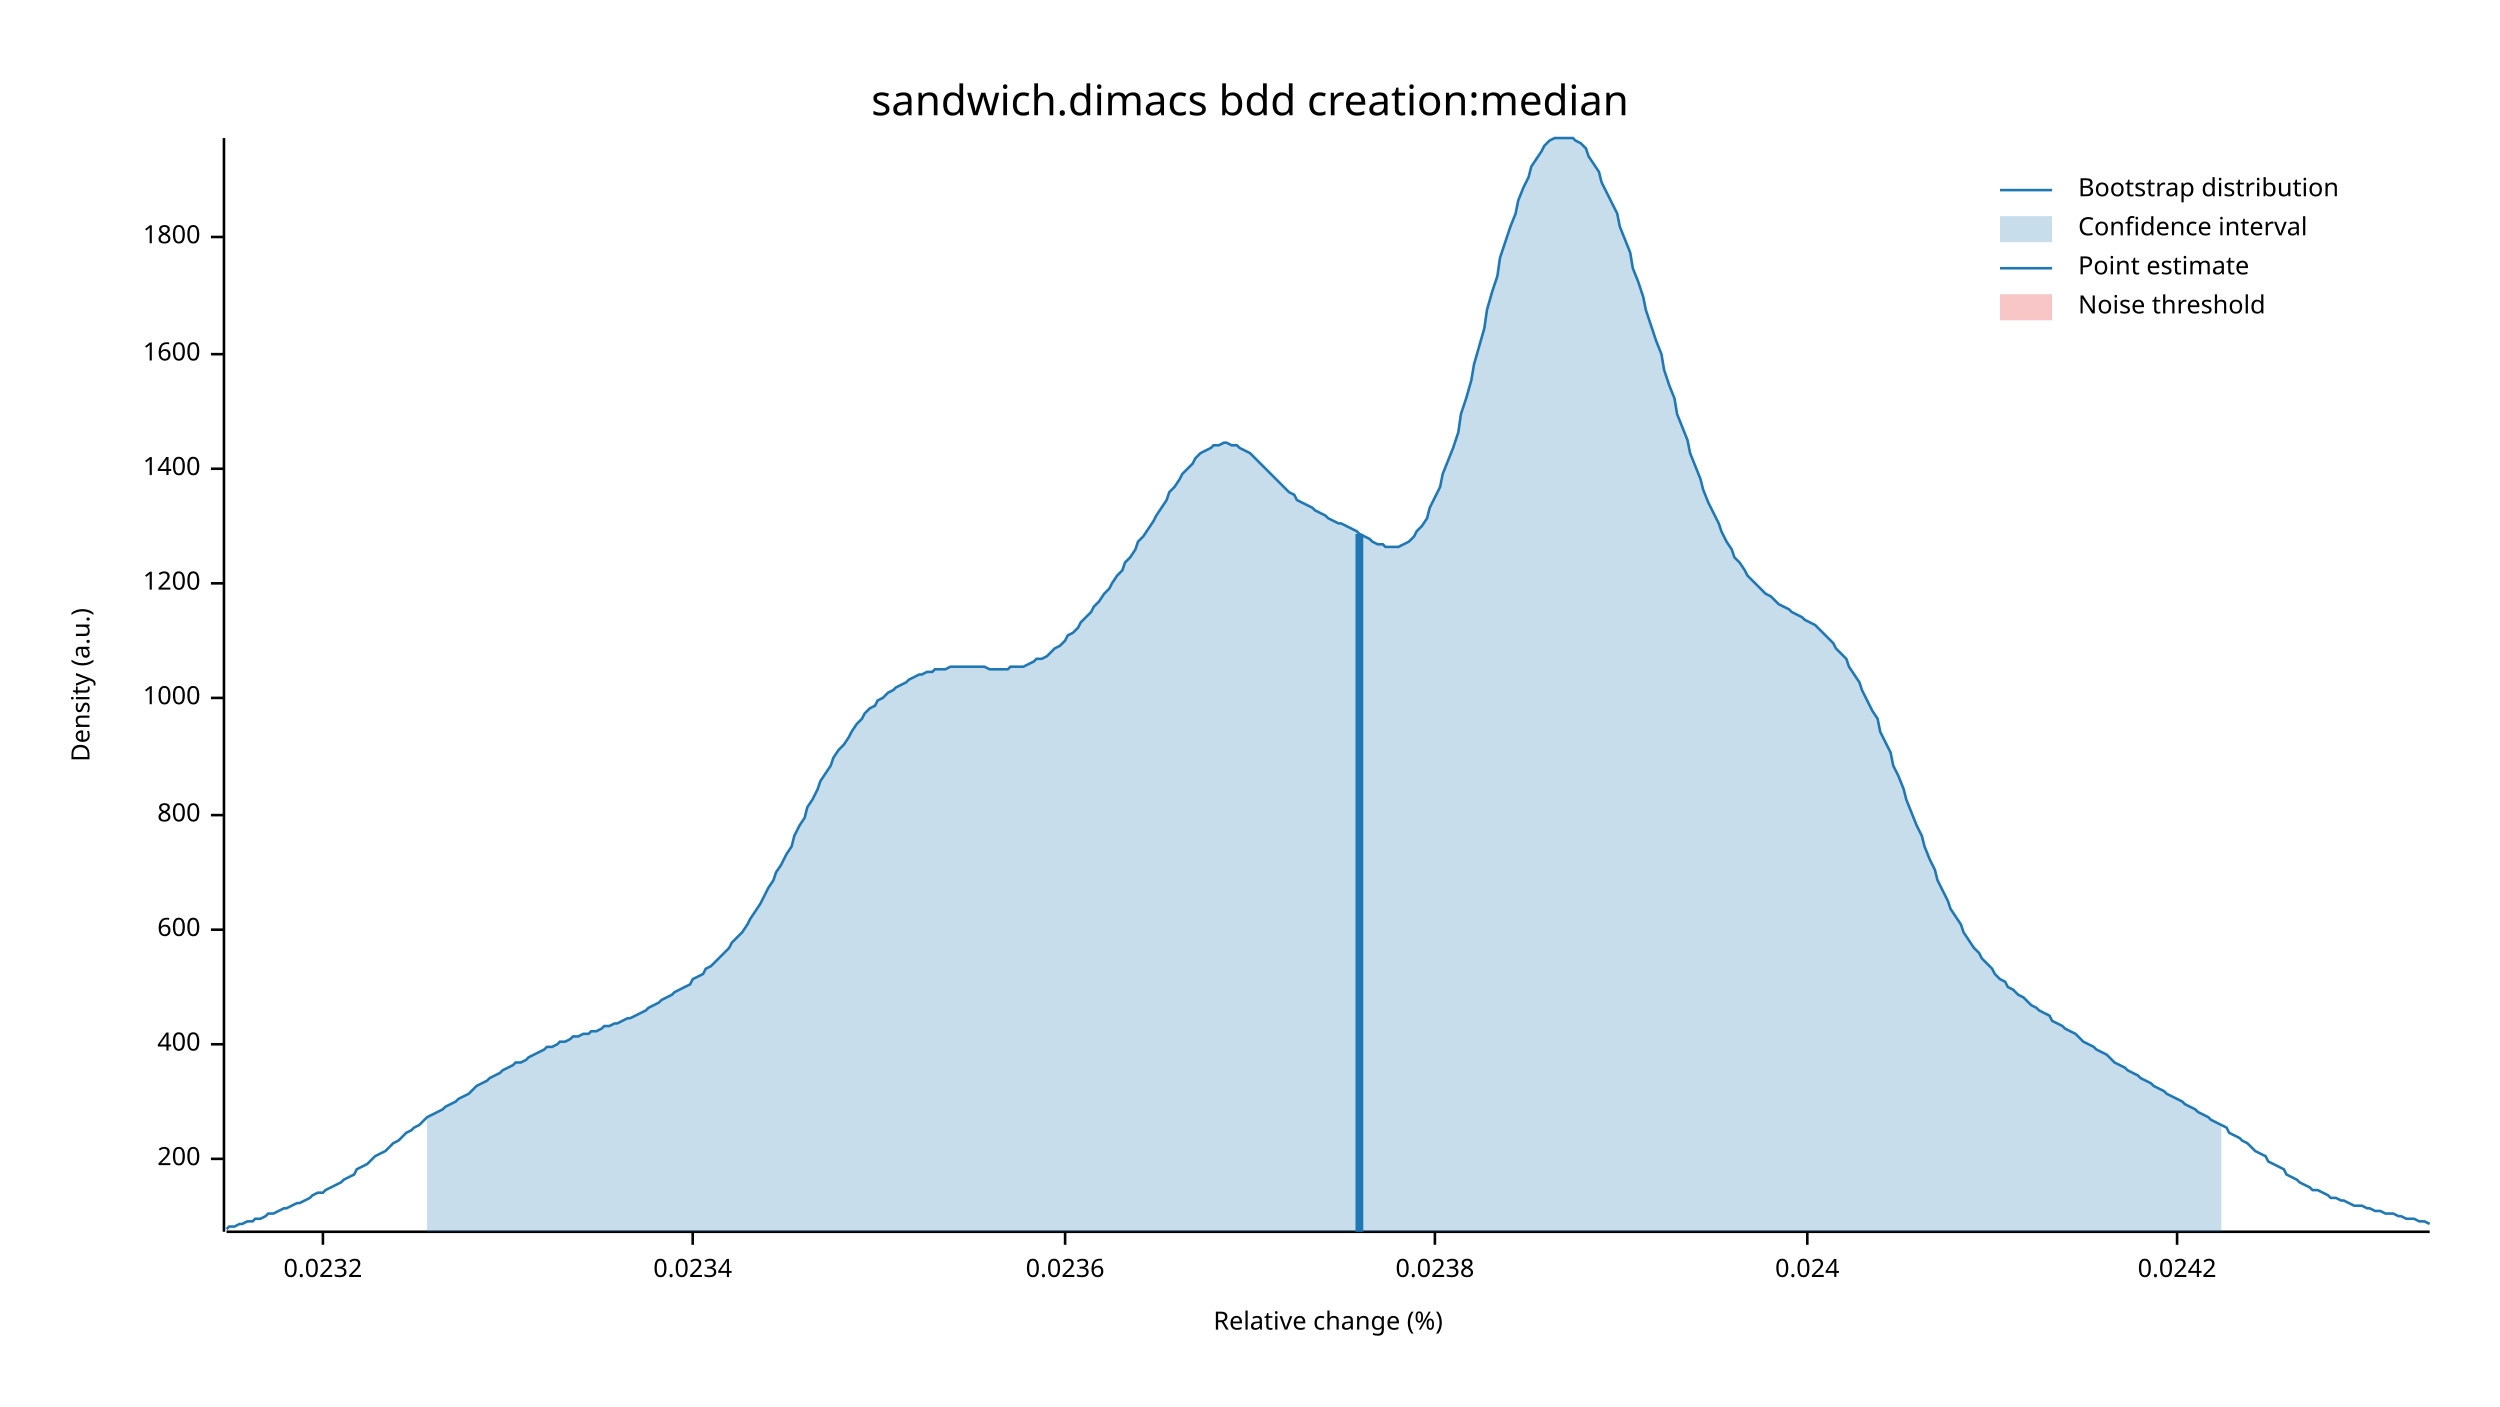
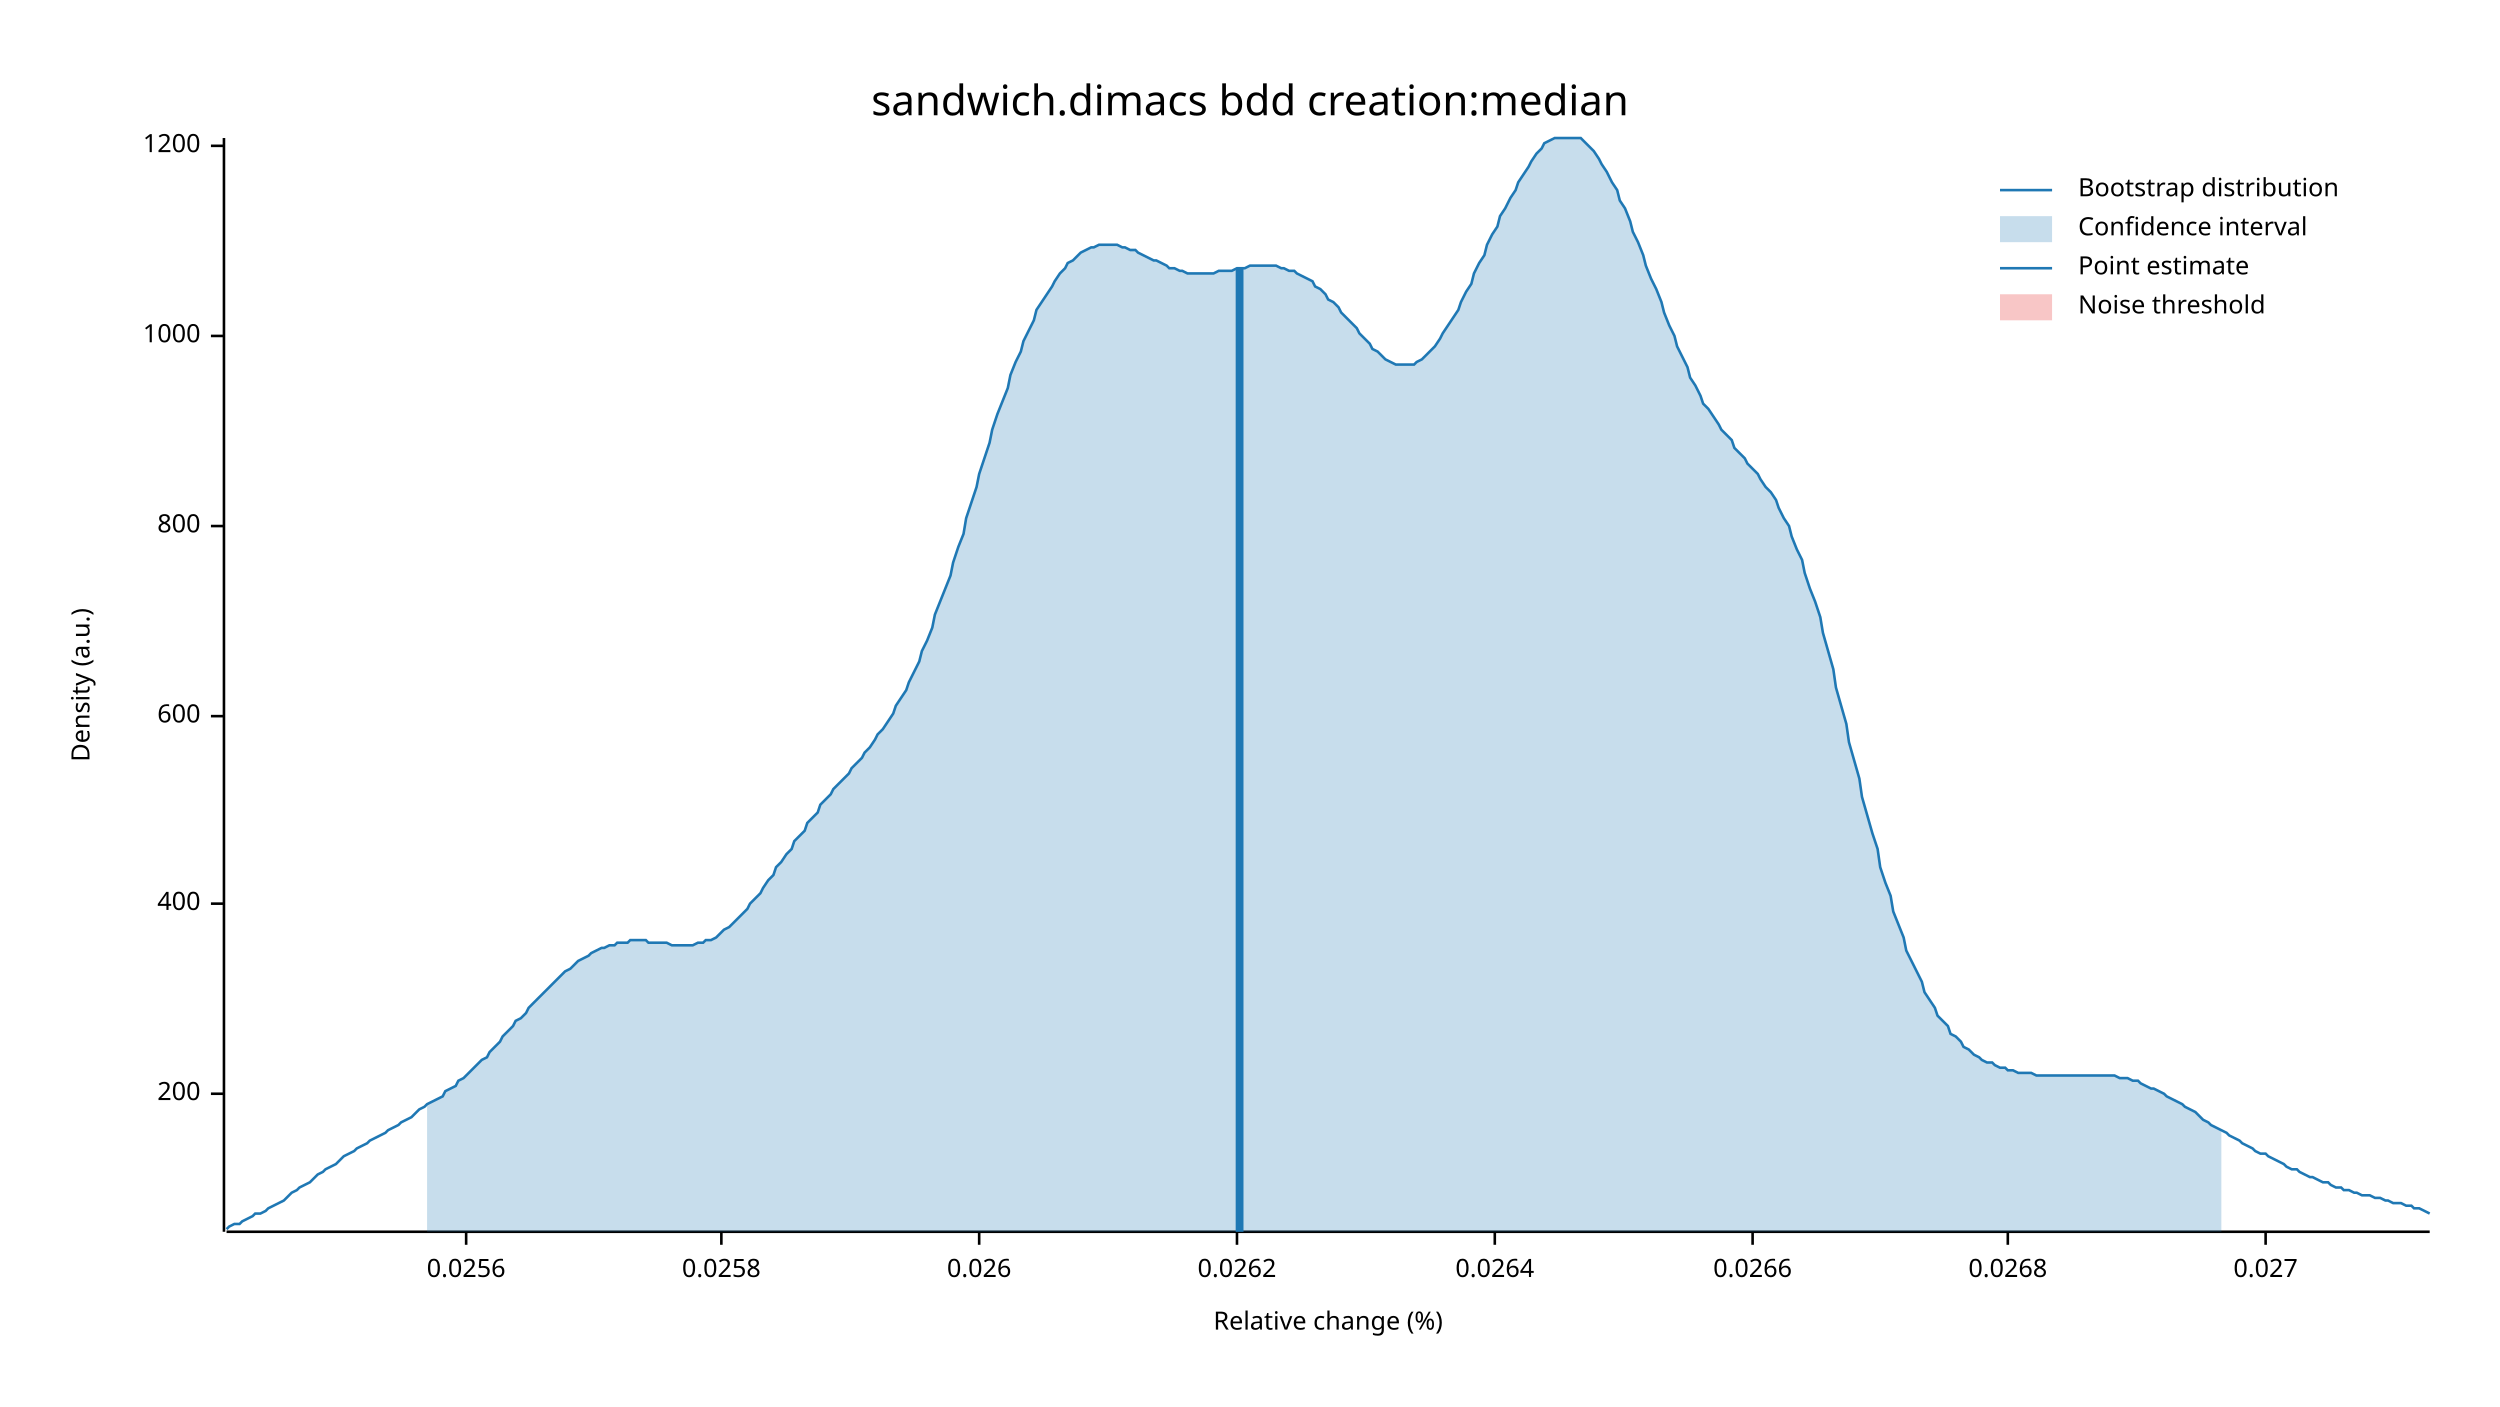
<svg xmlns="http://www.w3.org/2000/svg" width="960" height="540" viewBox="0 0 960 540">
  <text x="480" y="32" dy="0.76em" text-anchor="middle" font-family="sans-serif" font-size="16.129" opacity="1" fill="#000000">
sandwich.dimacs bdd creation:median
</text>
  <text x="27" y="263" dy="0.76em" text-anchor="middle" font-family="sans-serif" font-size="9.677" opacity="1" fill="#000000" transform="rotate(270, 27, 263)">
Density (a.u.)
</text>
  <text x="510" y="513" dy="-0.5ex" text-anchor="middle" font-family="sans-serif" font-size="9.677" opacity="1" fill="#000000">
Relative change (%)
</text>
  <polyline fill="none" opacity="1" stroke="#000000" stroke-width="1" points="86,53 86,473 " />
-   <text x="77" y="445" dy="0.5ex" text-anchor="end" font-family="sans-serif" font-size="9.677" opacity="1" fill="#000000">
+   <text x="77" y="420" dy="0.5ex" text-anchor="end" font-family="sans-serif" font-size="9.677" opacity="1" fill="#000000">
200
</text>
-   <polyline fill="none" opacity="1" stroke="#000000" stroke-width="1" points="81,445 86,445 " />
-   <text x="77" y="401" dy="0.5ex" text-anchor="end" font-family="sans-serif" font-size="9.677" opacity="1" fill="#000000">
+   <polyline fill="none" opacity="1" stroke="#000000" stroke-width="1" points="81,420 86,420 " />
+   <text x="77" y="347" dy="0.5ex" text-anchor="end" font-family="sans-serif" font-size="9.677" opacity="1" fill="#000000">
400
</text>
-   <polyline fill="none" opacity="1" stroke="#000000" stroke-width="1" points="81,401 86,401 " />
-   <text x="77" y="357" dy="0.5ex" text-anchor="end" font-family="sans-serif" font-size="9.677" opacity="1" fill="#000000">
+   <polyline fill="none" opacity="1" stroke="#000000" stroke-width="1" points="81,347 86,347 " />
+   <text x="77" y="275" dy="0.5ex" text-anchor="end" font-family="sans-serif" font-size="9.677" opacity="1" fill="#000000">
600
</text>
-   <polyline fill="none" opacity="1" stroke="#000000" stroke-width="1" points="81,357 86,357 " />
-   <text x="77" y="313" dy="0.5ex" text-anchor="end" font-family="sans-serif" font-size="9.677" opacity="1" fill="#000000">
+   <polyline fill="none" opacity="1" stroke="#000000" stroke-width="1" points="81,275 86,275 " />
+   <text x="77" y="202" dy="0.5ex" text-anchor="end" font-family="sans-serif" font-size="9.677" opacity="1" fill="#000000">
800
</text>
-   <polyline fill="none" opacity="1" stroke="#000000" stroke-width="1" points="81,313 86,313 " />
-   <text x="77" y="268" dy="0.5ex" text-anchor="end" font-family="sans-serif" font-size="9.677" opacity="1" fill="#000000">
+   <polyline fill="none" opacity="1" stroke="#000000" stroke-width="1" points="81,202 86,202 " />
+   <text x="77" y="129" dy="0.5ex" text-anchor="end" font-family="sans-serif" font-size="9.677" opacity="1" fill="#000000">
1000
</text>
-   <polyline fill="none" opacity="1" stroke="#000000" stroke-width="1" points="81,268 86,268 " />
-   <text x="77" y="224" dy="0.5ex" text-anchor="end" font-family="sans-serif" font-size="9.677" opacity="1" fill="#000000">
+   <polyline fill="none" opacity="1" stroke="#000000" stroke-width="1" points="81,129 86,129 " />
+   <text x="77" y="56" dy="0.5ex" text-anchor="end" font-family="sans-serif" font-size="9.677" opacity="1" fill="#000000">
1200
</text>
-   <polyline fill="none" opacity="1" stroke="#000000" stroke-width="1" points="81,224 86,224 " />
-   <text x="77" y="180" dy="0.5ex" text-anchor="end" font-family="sans-serif" font-size="9.677" opacity="1" fill="#000000">
- 1400
+   <polyline fill="none" opacity="1" stroke="#000000" stroke-width="1" points="81,56 86,56 " />
+   <polyline fill="none" opacity="1" stroke="#000000" stroke-width="1" points="87,473 933,473 " />
+   <text x="179" y="483" dy="0.76em" text-anchor="middle" font-family="sans-serif" font-size="9.677" opacity="1" fill="#000000">
+ 0.0256
</text>
-   <polyline fill="none" opacity="1" stroke="#000000" stroke-width="1" points="81,180 86,180 " />
-   <text x="77" y="136" dy="0.5ex" text-anchor="end" font-family="sans-serif" font-size="9.677" opacity="1" fill="#000000">
- 1600
+   <polyline fill="none" opacity="1" stroke="#000000" stroke-width="1" points="179,473 179,478 " />
+   <text x="277" y="483" dy="0.76em" text-anchor="middle" font-family="sans-serif" font-size="9.677" opacity="1" fill="#000000">
+ 0.0258
</text>
-   <polyline fill="none" opacity="1" stroke="#000000" stroke-width="1" points="81,136 86,136 " />
-   <text x="77" y="91" dy="0.5ex" text-anchor="end" font-family="sans-serif" font-size="9.677" opacity="1" fill="#000000">
- 1800
+   <polyline fill="none" opacity="1" stroke="#000000" stroke-width="1" points="277,473 277,478 " />
+   <text x="376" y="483" dy="0.76em" text-anchor="middle" font-family="sans-serif" font-size="9.677" opacity="1" fill="#000000">
+ 0.026
</text>
-   <polyline fill="none" opacity="1" stroke="#000000" stroke-width="1" points="81,91 86,91 " />
-   <polyline fill="none" opacity="1" stroke="#000000" stroke-width="1" points="87,473 933,473 " />
-   <text x="124" y="483" dy="0.76em" text-anchor="middle" font-family="sans-serif" font-size="9.677" opacity="1" fill="#000000">
- 0.0232
+   <polyline fill="none" opacity="1" stroke="#000000" stroke-width="1" points="376,473 376,478 " />
+   <text x="475" y="483" dy="0.76em" text-anchor="middle" font-family="sans-serif" font-size="9.677" opacity="1" fill="#000000">
+ 0.0262
</text>
-   <polyline fill="none" opacity="1" stroke="#000000" stroke-width="1" points="124,473 124,478 " />
-   <text x="266" y="483" dy="0.76em" text-anchor="middle" font-family="sans-serif" font-size="9.677" opacity="1" fill="#000000">
- 0.0234
+   <polyline fill="none" opacity="1" stroke="#000000" stroke-width="1" points="475,473 475,478 " />
+   <text x="574" y="483" dy="0.76em" text-anchor="middle" font-family="sans-serif" font-size="9.677" opacity="1" fill="#000000">
+ 0.0264
</text>
-   <polyline fill="none" opacity="1" stroke="#000000" stroke-width="1" points="266,473 266,478 " />
-   <text x="409" y="483" dy="0.76em" text-anchor="middle" font-family="sans-serif" font-size="9.677" opacity="1" fill="#000000">
- 0.0236
+   <polyline fill="none" opacity="1" stroke="#000000" stroke-width="1" points="574,473 574,478 " />
+   <text x="673" y="483" dy="0.76em" text-anchor="middle" font-family="sans-serif" font-size="9.677" opacity="1" fill="#000000">
+ 0.0266
</text>
-   <polyline fill="none" opacity="1" stroke="#000000" stroke-width="1" points="409,473 409,478 " />
-   <text x="551" y="483" dy="0.76em" text-anchor="middle" font-family="sans-serif" font-size="9.677" opacity="1" fill="#000000">
- 0.0238
+   <polyline fill="none" opacity="1" stroke="#000000" stroke-width="1" points="673,473 673,478 " />
+   <text x="771" y="483" dy="0.76em" text-anchor="middle" font-family="sans-serif" font-size="9.677" opacity="1" fill="#000000">
+ 0.0268
</text>
-   <polyline fill="none" opacity="1" stroke="#000000" stroke-width="1" points="551,473 551,478 " />
-   <text x="694" y="483" dy="0.76em" text-anchor="middle" font-family="sans-serif" font-size="9.677" opacity="1" fill="#000000">
- 0.024
+   <polyline fill="none" opacity="1" stroke="#000000" stroke-width="1" points="771,473 771,478 " />
+   <text x="870" y="483" dy="0.76em" text-anchor="middle" font-family="sans-serif" font-size="9.677" opacity="1" fill="#000000">
+ 0.027
</text>
-   <polyline fill="none" opacity="1" stroke="#000000" stroke-width="1" points="694,473 694,478 " />
-   <text x="836" y="483" dy="0.76em" text-anchor="middle" font-family="sans-serif" font-size="9.677" opacity="1" fill="#000000">
- 0.0242
- </text>
-   <polyline fill="none" opacity="1" stroke="#000000" stroke-width="1" points="836,473 836,478 " />
-   <polyline fill="none" opacity="1" stroke="#1F78B4" stroke-width="1" points="87,472 88,471 90,471 92,470 93,470 95,469 97,469 98,468 100,468 102,467 103,466 105,466 107,465 109,464 110,464 112,463 114,462 115,462 117,461 119,460 120,459 122,458 124,458 125,457 127,456 129,455 131,454 132,453 134,452 136,451 137,449 139,448 141,447 142,446 144,444 146,443 148,442 149,441 151,439 153,438 154,437 156,435 158,434 159,433 161,432 163,430 164,429 166,428 168,427 170,426 171,425 173,424 175,423 176,422 178,421 180,420 181,419 183,417 185,416 187,415 188,414 190,413 192,412 193,411 195,410 197,409 198,408 200,408 202,407 203,406 205,405 207,404 209,403 210,402 212,402 214,401 215,400 217,400 219,399 220,398 222,398 224,397 226,397 227,396 229,396 231,395 232,394 234,394 236,393 237,393 239,392 241,391 242,391 244,390 246,389 248,388 249,387 251,386 253,385 254,384 256,383 258,382 259,381 261,380 263,379 265,378 266,376 268,375 270,374 271,372 273,371 275,369 276,368 278,366 280,364 281,362 283,360 285,358 287,355 288,353 290,350 292,347 293,345 295,341 297,338 298,335 300,332 302,328 304,325 305,321 307,317 309,314 310,310 312,307 314,303 315,300 317,297 319,294 320,291 322,288 324,286 326,283 327,281 329,278 331,276 332,274 334,272 336,271 337,269 339,268 341,266 343,265 344,264 346,263 348,262 349,261 351,260 353,259 354,259 356,258 358,258 359,257 361,257 363,257 365,256 366,256 368,256 370,256 371,256 373,256 375,256 376,256 378,256 380,257 381,257 383,257 385,257 387,257 388,256 390,256 392,256 393,256 395,255 397,254 398,253 400,253 402,252 404,250 405,249 407,248 409,246 410,244 412,243 414,241 415,239 417,237 419,235 420,233 422,231 424,228 426,226 427,224 429,221 431,219 432,216 434,214 436,211 437,208 439,206 441,203 443,200 444,198 446,195 448,192 449,189 451,187 453,184 454,182 456,180 458,178 459,176 461,174 463,173 465,172 466,171 468,171 470,170 471,170 473,171 475,171 476,172 478,173 480,174 482,176 483,177 485,179 487,181 488,182 490,184 492,186 493,187 495,189 497,190 498,192 500,193 502,194 504,195 505,196 507,197 509,198 510,199 512,200 514,201 515,201 517,202 519,203 521,204 522,205 524,206 526,207 527,208 529,209 531,209 532,210 534,210 536,210 537,210 539,209 541,208 543,206 544,204 546,202 548,199 549,195 551,191 553,187 554,182 556,177 558,172 560,166 561,159 563,153 565,146 566,140 568,133 570,126 571,119 573,112 575,106 576,99 578,93 580,87 582,82 583,77 585,72 587,68 588,64 590,61 592,58 593,56 595,54 597,53 599,53 600,53 602,53 604,53 605,54 607,55 609,57 610,60 612,63 614,66 615,70 617,74 619,78 621,82 622,87 624,92 626,97 627,103 629,108 631,114 632,119 634,125 636,131 638,136 639,142 641,148 643,153 644,159 646,164 648,169 649,174 651,179 653,184 654,188 656,193 658,197 660,201 661,204 663,208 665,211 666,214 668,216 670,219 671,221 673,223 675,225 676,226 678,228 680,229 682,231 683,232 685,233 687,234 688,235 690,236 692,237 693,238 695,239 697,240 699,242 700,243 702,245 704,247 705,249 707,251 709,253 710,256 712,259 714,262 715,265 717,269 719,273 721,276 722,281 724,285 726,289 727,294 729,298 731,303 732,307 734,312 736,317 738,321 739,325 741,330 743,334 744,338 746,342 748,346 749,349 751,352 753,355 754,358 756,361 758,364 760,366 761,368 763,370 765,372 766,374 768,376 770,377 771,379 773,380 775,382 777,383 778,384 780,386 782,387 783,388 785,389 787,390 788,392 790,393 792,394 793,395 795,396 797,397 799,399 800,400 802,401 804,402 805,403 807,404 809,405 810,406 812,408 814,409 816,410 817,411 819,412 821,413 822,414 824,415 826,416 827,417 829,418 831,419 832,420 834,421 836,422 838,423 839,424 841,425 843,426 844,427 846,428 848,429 849,430 851,431 853,432 855,433 856,435 858,436 860,437 861,438 863,439 865,441 866,442 868,443 870,444 871,446 873,447 875,448 877,449 878,451 880,452 882,453 883,454 885,455 887,456 888,457 890,457 892,458 894,459 895,460 897,460 899,461 900,461 902,462 904,463 905,463 907,463 909,464 910,464 912,465 914,465 916,466 917,466 919,466 921,467 922,467 924,468 926,468 927,468 929,469 931,469 933,470 " />
-   <polygon opacity="0.25" fill="#1F78B4" points="164,429 166,428 168,427 170,426 171,425 173,424 175,423 176,422 178,421 180,420 181,419 183,417 185,416 187,415 188,414 190,413 192,412 193,411 195,410 197,409 198,408 200,408 202,407 203,406 205,405 207,404 209,403 210,402 212,402 214,401 215,400 217,400 219,399 220,398 222,398 224,397 226,397 227,396 229,396 231,395 232,394 234,394 236,393 237,393 239,392 241,391 242,391 244,390 246,389 248,388 249,387 251,386 253,385 254,384 256,383 258,382 259,381 261,380 263,379 265,378 266,376 268,375 270,374 271,372 273,371 275,369 276,368 278,366 280,364 281,362 283,360 285,358 287,355 288,353 290,350 292,347 293,345 295,341 297,338 298,335 300,332 302,328 304,325 305,321 307,317 309,314 310,310 312,307 314,303 315,300 317,297 319,294 320,291 322,288 324,286 326,283 327,281 329,278 331,276 332,274 334,272 336,271 337,269 339,268 341,266 343,265 344,264 346,263 348,262 349,261 351,260 353,259 354,259 356,258 358,258 359,257 361,257 363,257 365,256 366,256 368,256 370,256 371,256 373,256 375,256 376,256 378,256 380,257 381,257 383,257 385,257 387,257 388,256 390,256 392,256 393,256 395,255 397,254 398,253 400,253 402,252 404,250 405,249 407,248 409,246 410,244 412,243 414,241 415,239 417,237 419,235 420,233 422,231 424,228 426,226 427,224 429,221 431,219 432,216 434,214 436,211 437,208 439,206 441,203 443,200 444,198 446,195 448,192 449,189 451,187 453,184 454,182 456,180 458,178 459,176 461,174 463,173 465,172 466,171 468,171 470,170 471,170 473,171 475,171 476,172 478,173 480,174 482,176 483,177 485,179 487,181 488,182 490,184 492,186 493,187 495,189 497,190 498,192 500,193 502,194 504,195 505,196 507,197 509,198 510,199 512,200 514,201 515,201 517,202 519,203 521,204 522,205 524,206 526,207 527,208 529,209 531,209 532,210 534,210 536,210 537,210 539,209 541,208 543,206 544,204 546,202 548,199 549,195 551,191 553,187 554,182 556,177 558,172 560,166 561,159 563,153 565,146 566,140 568,133 570,126 571,119 573,112 575,106 576,99 578,93 580,87 582,82 583,77 585,72 587,68 588,64 590,61 592,58 593,56 595,54 597,53 599,53 600,53 602,53 604,53 605,54 607,55 609,57 610,60 612,63 614,66 615,70 617,74 619,78 621,82 622,87 624,92 626,97 627,103 629,108 631,114 632,119 634,125 636,131 638,136 639,142 641,148 643,153 644,159 646,164 648,169 649,174 651,179 653,184 654,188 656,193 658,197 660,201 661,204 663,208 665,211 666,214 668,216 670,219 671,221 673,223 675,225 676,226 678,228 680,229 682,231 683,232 685,233 687,234 688,235 690,236 692,237 693,238 695,239 697,240 699,242 700,243 702,245 704,247 705,249 707,251 709,253 710,256 712,259 714,262 715,265 717,269 719,273 721,276 722,281 724,285 726,289 727,294 729,298 731,303 732,307 734,312 736,317 738,321 739,325 741,330 743,334 744,338 746,342 748,346 749,349 751,352 753,355 754,358 756,361 758,364 760,366 761,368 763,370 765,372 766,374 768,376 770,377 771,379 773,380 775,382 777,383 778,384 780,386 782,387 783,388 785,389 787,390 788,392 790,393 792,394 793,395 795,396 797,397 799,399 800,400 802,401 804,402 805,403 807,404 809,405 810,406 812,408 814,409 816,410 817,411 819,412 821,413 822,414 824,415 826,416 827,417 829,418 831,419 832,420 834,421 836,422 838,423 839,424 841,425 843,426 844,427 846,428 848,429 849,430 851,431 853,432 853,473 164,473 " />
-   <polyline fill="none" opacity="1" stroke="#1F78B4" stroke-width="3" points="522,473 522,205 " />
+   <polyline fill="none" opacity="1" stroke="#000000" stroke-width="1" points="870,473 870,478 " />
+   <polyline fill="none" opacity="1" stroke="#1F78B4" stroke-width="1" points="87,472 88,471 90,470 92,470 93,469 95,468 97,467 98,466 100,466 102,465 103,464 105,463 107,462 109,461 110,460 112,458 114,457 115,456 117,455 119,454 120,453 122,451 124,450 125,449 127,448 129,447 131,445 132,444 134,443 136,442 137,441 139,440 141,439 142,438 144,437 146,436 148,435 149,434 151,433 153,432 154,431 156,430 158,429 159,428 161,426 163,425 164,424 166,423 168,422 170,421 171,419 173,418 175,417 176,415 178,414 180,412 181,411 183,409 185,407 187,406 188,404 190,402 192,400 193,398 195,396 197,394 198,392 200,391 202,389 203,387 205,385 207,383 209,381 210,380 212,378 214,376 215,375 217,373 219,372 220,371 222,369 224,368 226,367 227,366 229,365 231,364 232,364 234,363 236,363 237,362 239,362 241,362 242,361 244,361 246,361 248,361 249,362 251,362 253,362 254,362 256,362 258,363 259,363 261,363 263,363 265,363 266,363 268,362 270,362 271,361 273,361 275,360 276,359 278,357 280,356 281,355 283,353 285,351 287,349 288,347 290,345 292,343 293,341 295,338 297,336 298,333 300,331 302,328 304,326 305,323 307,321 309,319 310,316 312,314 314,312 315,309 317,307 319,305 320,303 322,301 324,299 326,297 327,295 329,293 331,291 332,289 334,287 336,284 337,282 339,280 341,277 343,274 344,271 346,268 348,265 349,262 351,258 353,254 354,250 356,246 358,241 359,236 361,231 363,226 365,221 366,216 368,210 370,205 371,199 373,193 375,187 376,182 378,176 380,170 381,165 383,159 385,154 387,149 388,144 390,139 392,135 393,131 395,127 397,123 398,119 400,116 402,113 404,110 405,108 407,105 409,103 410,101 412,100 414,98 415,97 417,96 419,95 420,95 422,94 424,94 426,94 427,94 429,94 431,95 432,95 434,96 436,96 437,97 439,98 441,99 443,100 444,100 446,101 448,102 449,103 451,103 453,104 454,104 456,105 458,105 459,105 461,105 463,105 465,105 466,105 468,104 470,104 471,104 473,104 475,103 476,103 478,103 480,102 482,102 483,102 485,102 487,102 488,102 490,102 492,103 493,103 495,104 497,104 498,105 500,106 502,107 504,108 505,110 507,111 509,113 510,115 512,116 514,118 515,120 517,122 519,124 521,126 522,128 524,130 526,132 527,134 529,135 531,137 532,138 534,139 536,140 537,140 539,140 541,140 543,140 544,139 546,138 548,136 549,135 551,133 553,130 554,128 556,125 558,122 560,119 561,116 563,112 565,109 566,105 568,101 570,98 571,94 573,90 575,87 576,83 578,80 580,76 582,73 583,70 585,67 587,64 588,62 590,59 592,57 593,55 595,54 597,53 599,53 600,53 602,53 604,53 605,53 607,53 609,55 610,56 612,58 614,61 615,63 617,66 619,70 621,73 622,77 624,80 626,85 627,89 629,93 631,98 632,102 634,107 636,111 638,116 639,120 641,125 643,129 644,133 646,137 648,141 649,145 651,148 653,152 654,155 656,157 658,160 660,163 661,165 663,167 665,169 666,172 668,174 670,176 671,178 673,180 675,182 676,184 678,187 680,189 682,192 683,195 685,199 687,202 688,206 690,211 692,215 693,220 695,226 697,231 699,237 700,243 702,250 704,257 705,264 707,271 709,278 710,285 712,292 714,299 715,306 717,313 719,320 721,326 722,333 724,339 726,344 727,350 729,355 731,360 732,365 734,369 736,373 738,377 739,381 741,384 743,387 744,390 746,392 748,394 749,397 751,398 753,400 754,402 756,403 758,405 760,406 761,407 763,408 765,408 766,409 768,410 770,410 771,411 773,411 775,412 777,412 778,412 780,412 782,413 783,413 785,413 787,413 788,413 790,413 792,413 793,413 795,413 797,413 799,413 800,413 802,413 804,413 805,413 807,413 809,413 810,413 812,413 814,414 816,414 817,414 819,415 821,415 822,416 824,417 826,418 827,418 829,419 831,420 832,421 834,422 836,423 838,424 839,425 841,426 843,427 844,428 846,430 848,431 849,432 851,433 853,434 855,435 856,436 858,437 860,438 861,439 863,440 865,441 866,442 868,443 870,443 871,444 873,445 875,446 877,447 878,448 880,449 882,449 883,450 885,451 887,452 888,452 890,453 892,454 894,454 895,455 897,456 899,456 900,457 902,457 904,458 905,458 907,459 909,459 910,459 912,460 914,460 916,461 917,461 919,462 921,462 922,462 924,463 926,463 927,464 929,464 931,465 933,466 " />
+   <polygon opacity="0.25" fill="#1F78B4" points="164,424 166,423 168,422 170,421 171,419 173,418 175,417 176,415 178,414 180,412 181,411 183,409 185,407 187,406 188,404 190,402 192,400 193,398 195,396 197,394 198,392 200,391 202,389 203,387 205,385 207,383 209,381 210,380 212,378 214,376 215,375 217,373 219,372 220,371 222,369 224,368 226,367 227,366 229,365 231,364 232,364 234,363 236,363 237,362 239,362 241,362 242,361 244,361 246,361 248,361 249,362 251,362 253,362 254,362 256,362 258,363 259,363 261,363 263,363 265,363 266,363 268,362 270,362 271,361 273,361 275,360 276,359 278,357 280,356 281,355 283,353 285,351 287,349 288,347 290,345 292,343 293,341 295,338 297,336 298,333 300,331 302,328 304,326 305,323 307,321 309,319 310,316 312,314 314,312 315,309 317,307 319,305 320,303 322,301 324,299 326,297 327,295 329,293 331,291 332,289 334,287 336,284 337,282 339,280 341,277 343,274 344,271 346,268 348,265 349,262 351,258 353,254 354,250 356,246 358,241 359,236 361,231 363,226 365,221 366,216 368,210 370,205 371,199 373,193 375,187 376,182 378,176 380,170 381,165 383,159 385,154 387,149 388,144 390,139 392,135 393,131 395,127 397,123 398,119 400,116 402,113 404,110 405,108 407,105 409,103 410,101 412,100 414,98 415,97 417,96 419,95 420,95 422,94 424,94 426,94 427,94 429,94 431,95 432,95 434,96 436,96 437,97 439,98 441,99 443,100 444,100 446,101 448,102 449,103 451,103 453,104 454,104 456,105 458,105 459,105 461,105 463,105 465,105 466,105 468,104 470,104 471,104 473,104 475,103 476,103 478,103 480,102 482,102 483,102 485,102 487,102 488,102 490,102 492,103 493,103 495,104 497,104 498,105 500,106 502,107 504,108 505,110 507,111 509,113 510,115 512,116 514,118 515,120 517,122 519,124 521,126 522,128 524,130 526,132 527,134 529,135 531,137 532,138 534,139 536,140 537,140 539,140 541,140 543,140 544,139 546,138 548,136 549,135 551,133 553,130 554,128 556,125 558,122 560,119 561,116 563,112 565,109 566,105 568,101 570,98 571,94 573,90 575,87 576,83 578,80 580,76 582,73 583,70 585,67 587,64 588,62 590,59 592,57 593,55 595,54 597,53 599,53 600,53 602,53 604,53 605,53 607,53 609,55 610,56 612,58 614,61 615,63 617,66 619,70 621,73 622,77 624,80 626,85 627,89 629,93 631,98 632,102 634,107 636,111 638,116 639,120 641,125 643,129 644,133 646,137 648,141 649,145 651,148 653,152 654,155 656,157 658,160 660,163 661,165 663,167 665,169 666,172 668,174 670,176 671,178 673,180 675,182 676,184 678,187 680,189 682,192 683,195 685,199 687,202 688,206 690,211 692,215 693,220 695,226 697,231 699,237 700,243 702,250 704,257 705,264 707,271 709,278 710,285 712,292 714,299 715,306 717,313 719,320 721,326 722,333 724,339 726,344 727,350 729,355 731,360 732,365 734,369 736,373 738,377 739,381 741,384 743,387 744,390 746,392 748,394 749,397 751,398 753,400 754,402 756,403 758,405 760,406 761,407 763,408 765,408 766,409 768,410 770,410 771,411 773,411 775,412 777,412 778,412 780,412 782,413 783,413 785,413 787,413 788,413 790,413 792,413 793,413 795,413 797,413 799,413 800,413 802,413 804,413 805,413 807,413 809,413 810,413 812,413 814,414 816,414 817,414 819,415 821,415 822,416 824,417 826,418 827,418 829,419 831,420 832,421 834,422 836,423 838,424 839,425 841,426 843,427 844,428 846,430 848,431 849,432 851,433 853,434 853,473 164,473 " />
+   <polyline fill="none" opacity="1" stroke="#1F78B4" stroke-width="3" points="476,473 476,103 " />
  <rect x="510" y="53" width="0" height="419" opacity="0.1" fill="#E31A1C" stroke="none" />
  <text x="798" y="68" dy="0.76em" text-anchor="start" font-family="sans-serif" font-size="9.677" opacity="1" fill="#000000">
Bootstrap distribution
</text>
  <text x="798" y="83" dy="0.76em" text-anchor="start" font-family="sans-serif" font-size="9.677" opacity="1" fill="#000000">
Confidence interval
</text>
  <text x="798" y="98" dy="0.76em" text-anchor="start" font-family="sans-serif" font-size="9.677" opacity="1" fill="#000000">
Point estimate
</text>
  <text x="798" y="113" dy="0.76em" text-anchor="start" font-family="sans-serif" font-size="9.677" opacity="1" fill="#000000">
Noise threshold
</text>
  <polyline fill="none" opacity="1" stroke="#1F78B4" stroke-width="1" points="768,73 788,73 " />
  <rect x="768" y="83" width="20" height="10" opacity="0.25" fill="#1F78B4" stroke="none" />
  <polyline fill="none" opacity="1" stroke="#1F78B4" stroke-width="1" points="768,103 788,103 " />
  <rect x="768" y="113" width="20" height="10" opacity="0.25" fill="#E31A1C" stroke="none" />
</svg>
